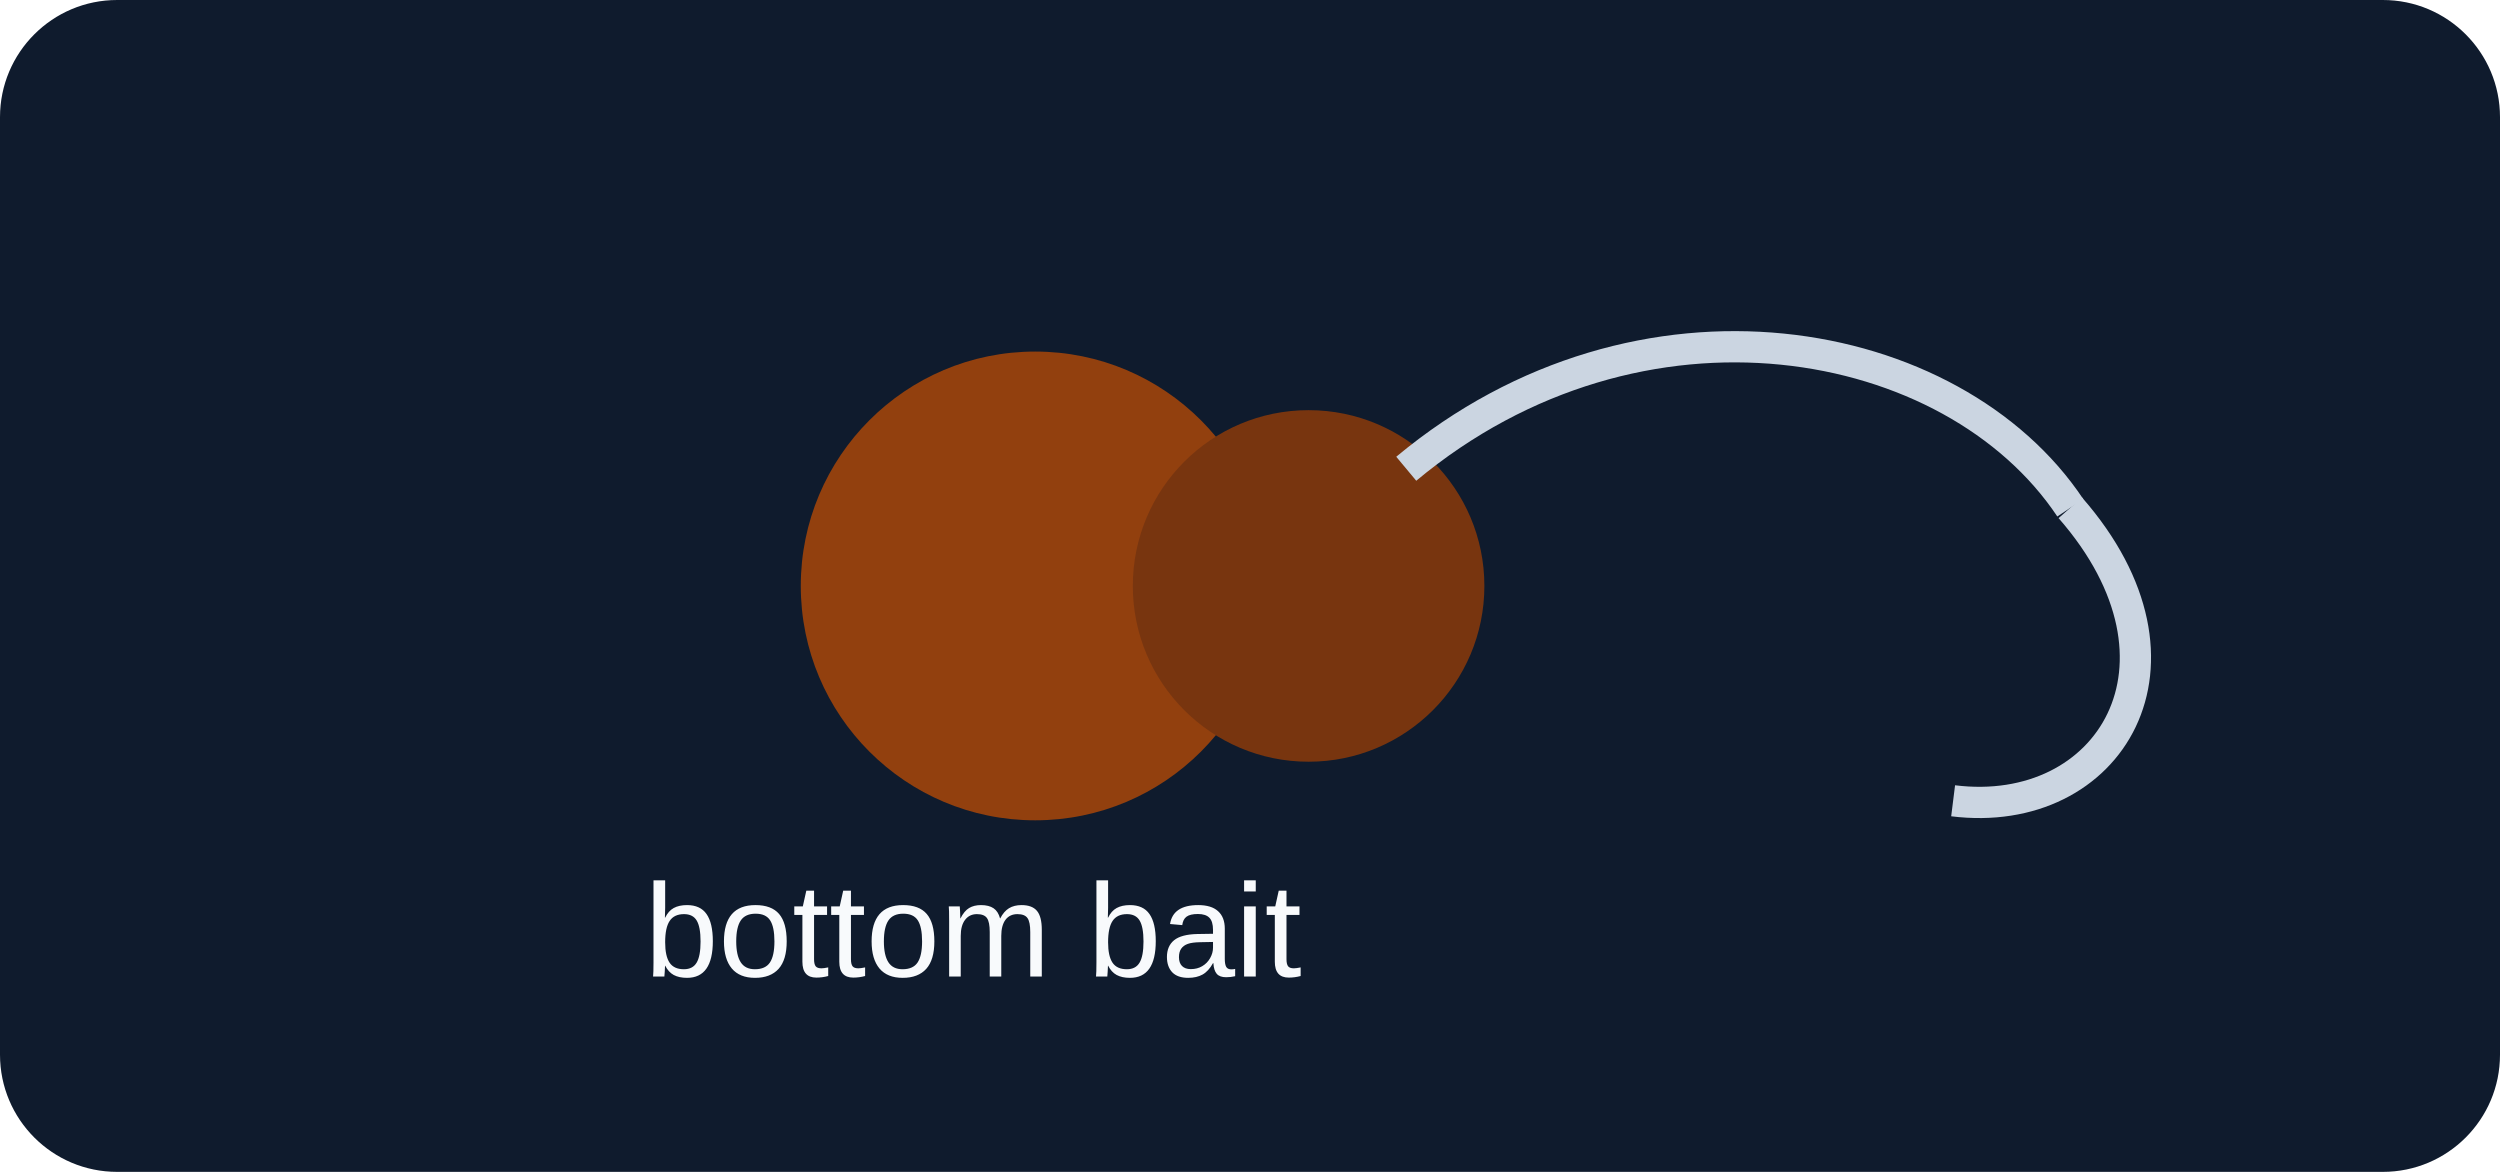
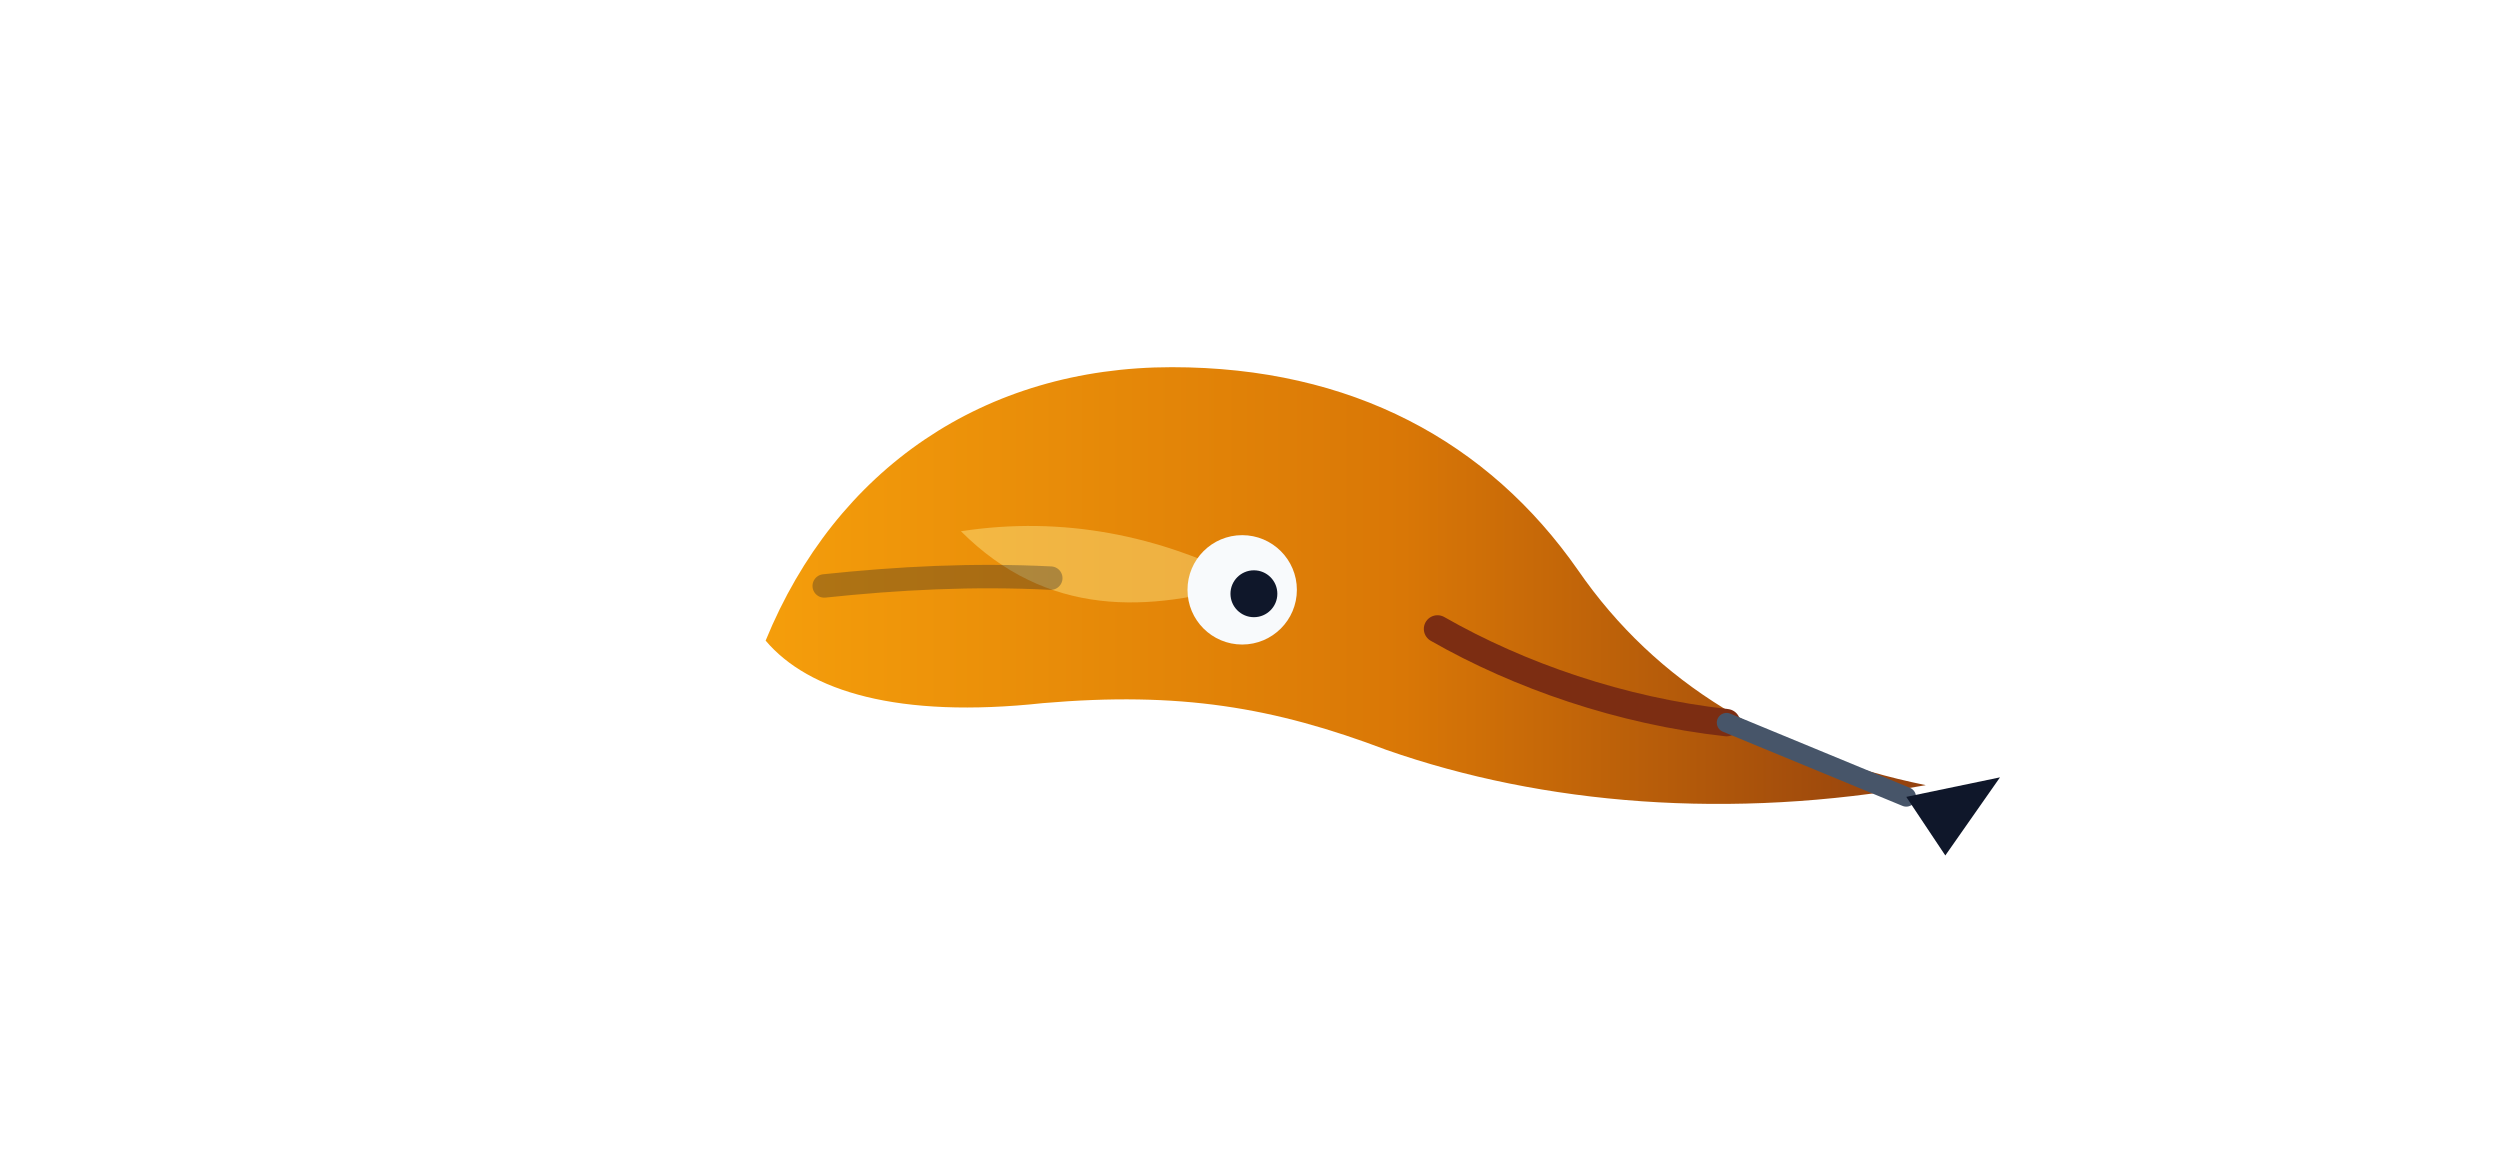
- <svg xmlns="http://www.w3.org/2000/svg" width="640" height="300" viewBox="0 0 640 300">
-   <rect width="100%" height="100%" rx="30" fill="#0f1b2d" />
-   <circle cx="265" cy="150" r="60" fill="#92400e" />
-   <circle cx="335" cy="150" r="45" fill="#78350f" />
-   <path d="M360 120 C420 70,500 85,530 130" fill="none" stroke="#cbd5e1" stroke-width="8" />
-   <path d="M530 130 C565 170,540 210,500 205" fill="none" stroke="#cbd5e1" stroke-width="8" />
-   <text x="165" y="250" fill="#f8fafc" font-size="34" font-family="Arial">bottom bait</text>
+ <svg xmlns="http://www.w3.org/2000/svg" width="640" height="300" viewBox="0 0 640 300" role="img" aria-label="Catfish bait icon">
+   <defs>
+     <linearGradient id="bait" x1="0" x2="1">
+       <stop offset="0%" stop-color="#f59e0b" />
+       <stop offset="55%" stop-color="#d97706" />
+       <stop offset="100%" stop-color="#92400e" />
+     </linearGradient>
+   </defs>
+   <path d="M196 164C214 120 252 94 300 94C346 94 381 113 404 146C424 175 454 193 493 201C443 210 395 206 355 192C326 181 302 177 267 180C230 184 207 177 196 164Z" fill="url(#bait)" />
+   <path d="M246 136C272 132 297 137 320 149C294 157 268 158 246 136Z" fill="#fde68a" opacity=".45" />
+   <path d="M368 161C389 173 415 182 442 185" stroke="#7c2d12" stroke-width="7" stroke-linecap="round" fill="none" />
+   <path d="M442 185L488 204" stroke="#475569" stroke-width="5" stroke-linecap="round" fill="none" />
+   <path d="M488 204L512 199L498 219Z" fill="#0f172a" />
+   <circle cx="318" cy="151" r="14" fill="#f8fafc" />
+   <circle cx="321" cy="152" r="6" fill="#0f172a" />
+   <path d="M211 150C230 148 249 147 269 148" stroke="#0f172a" stroke-width="6" stroke-linecap="round" opacity=".3" fill="none" />
</svg>
